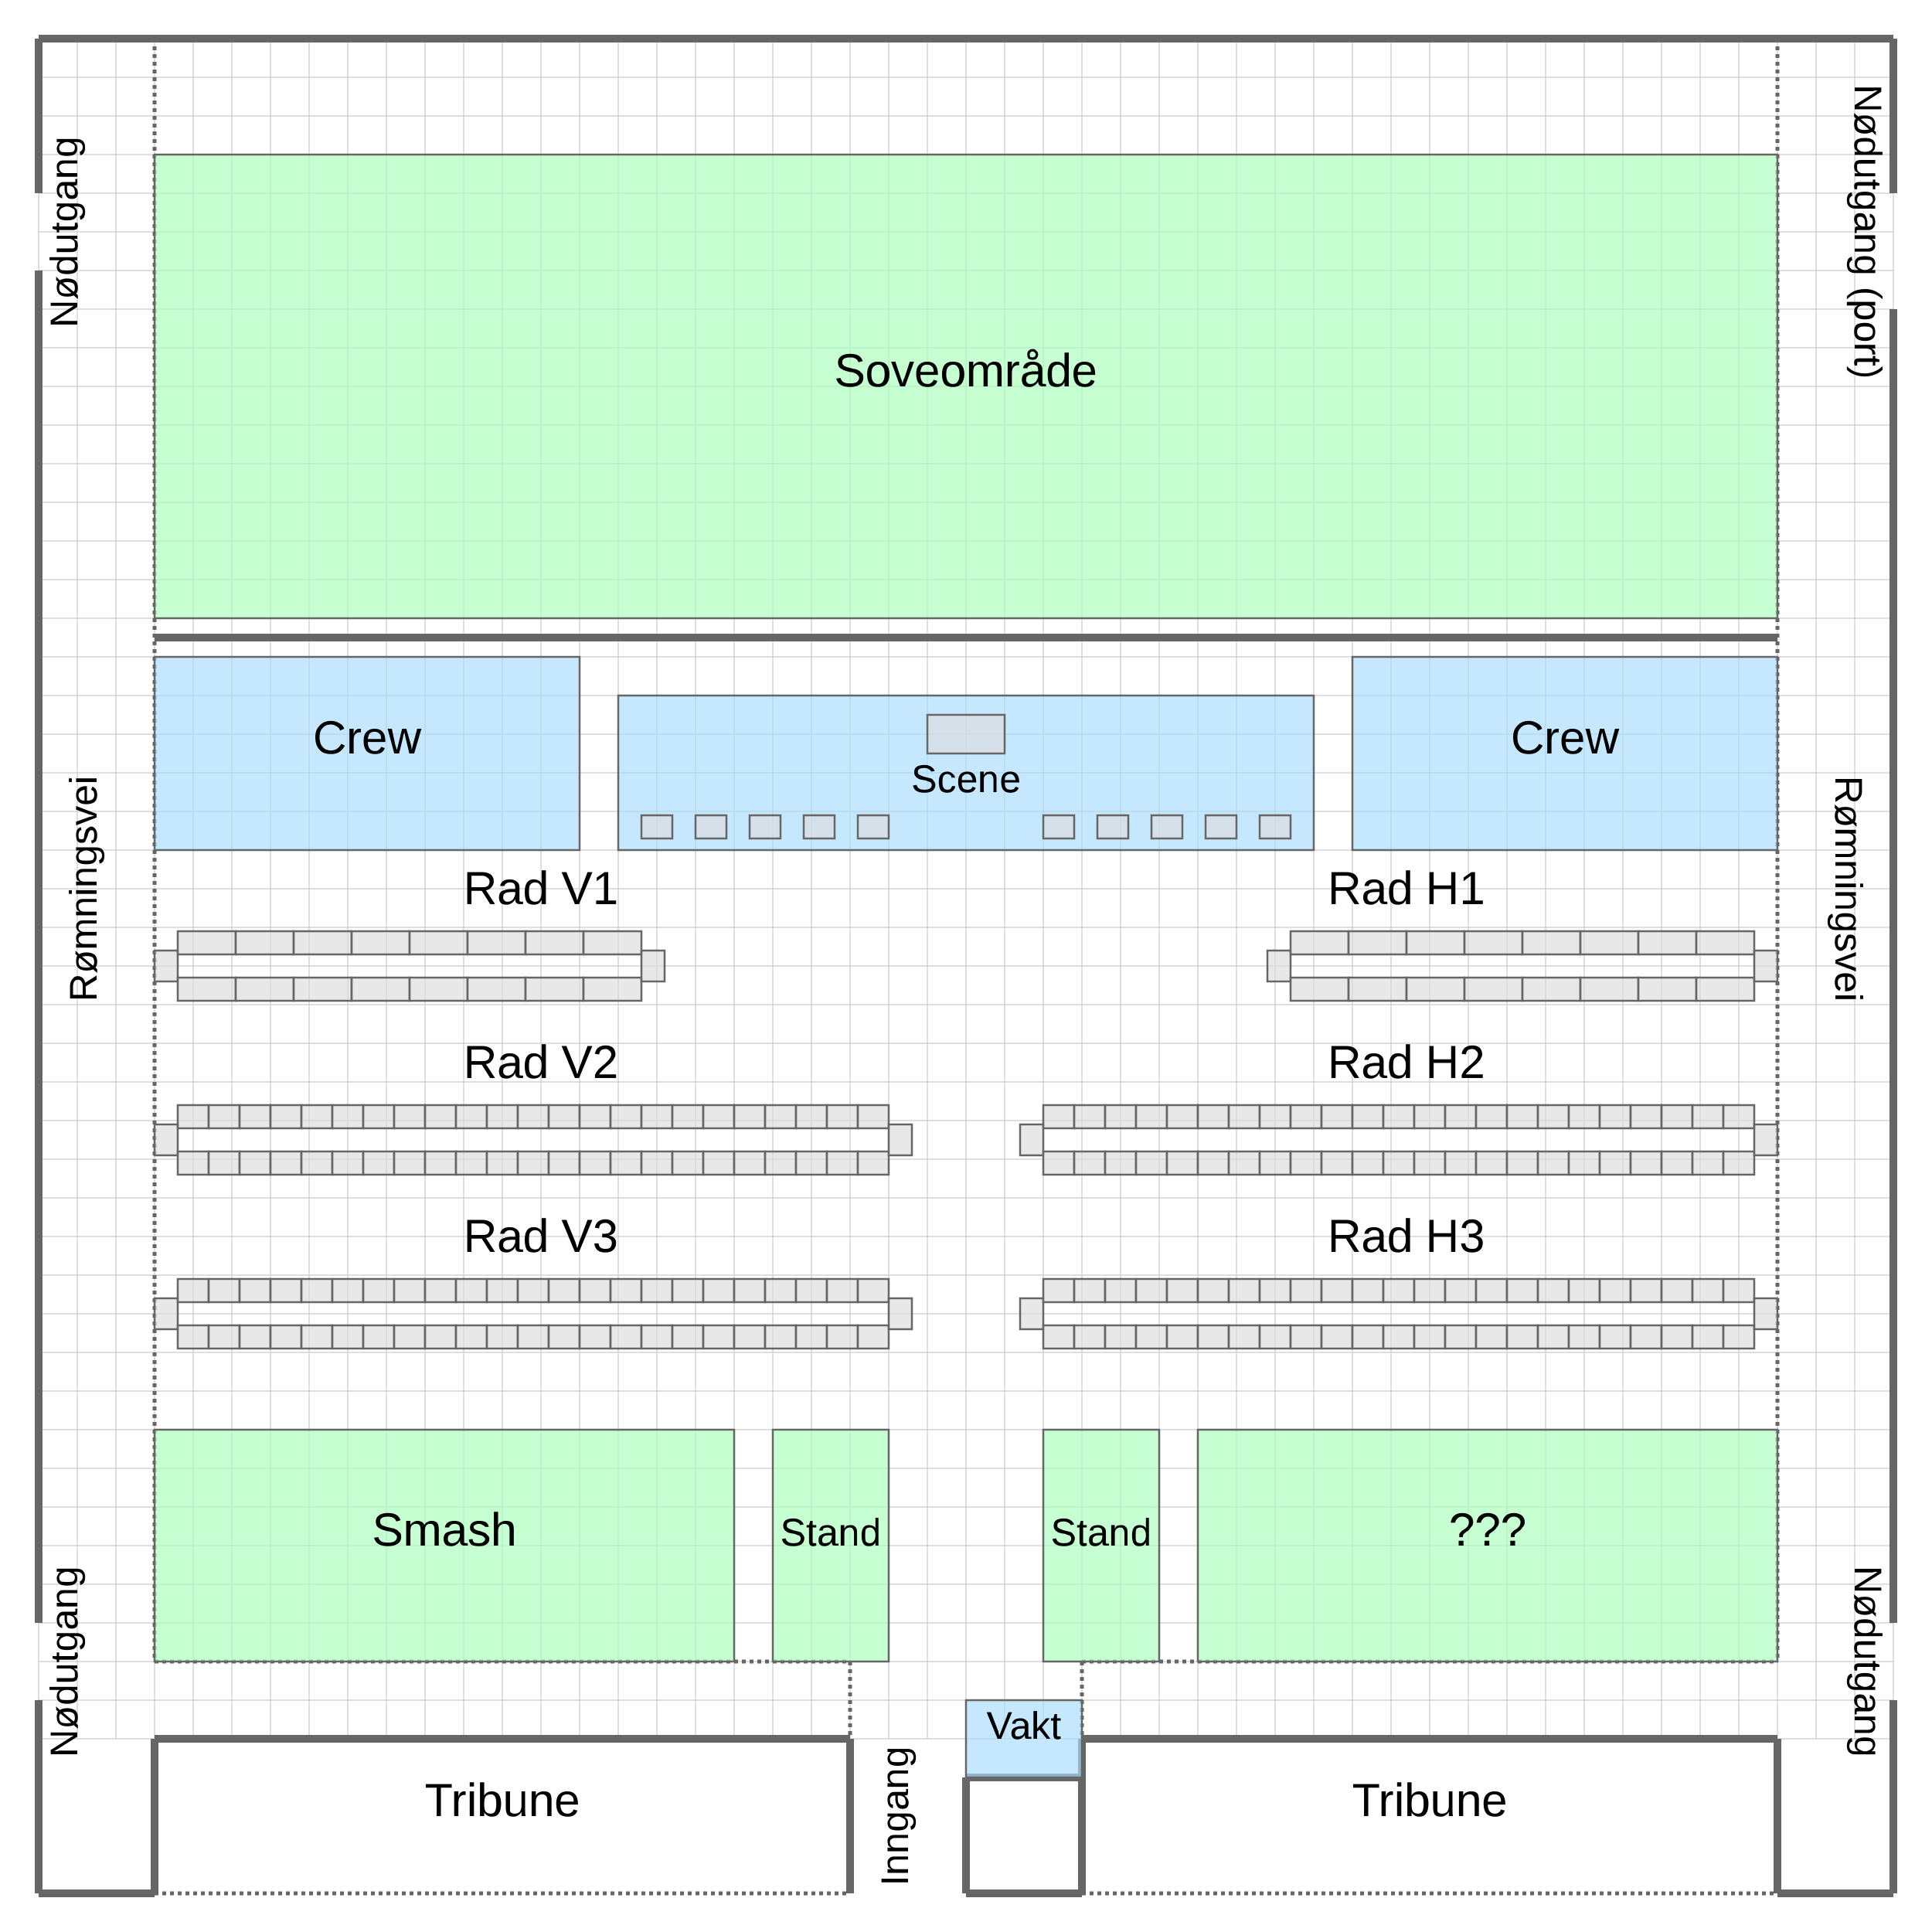
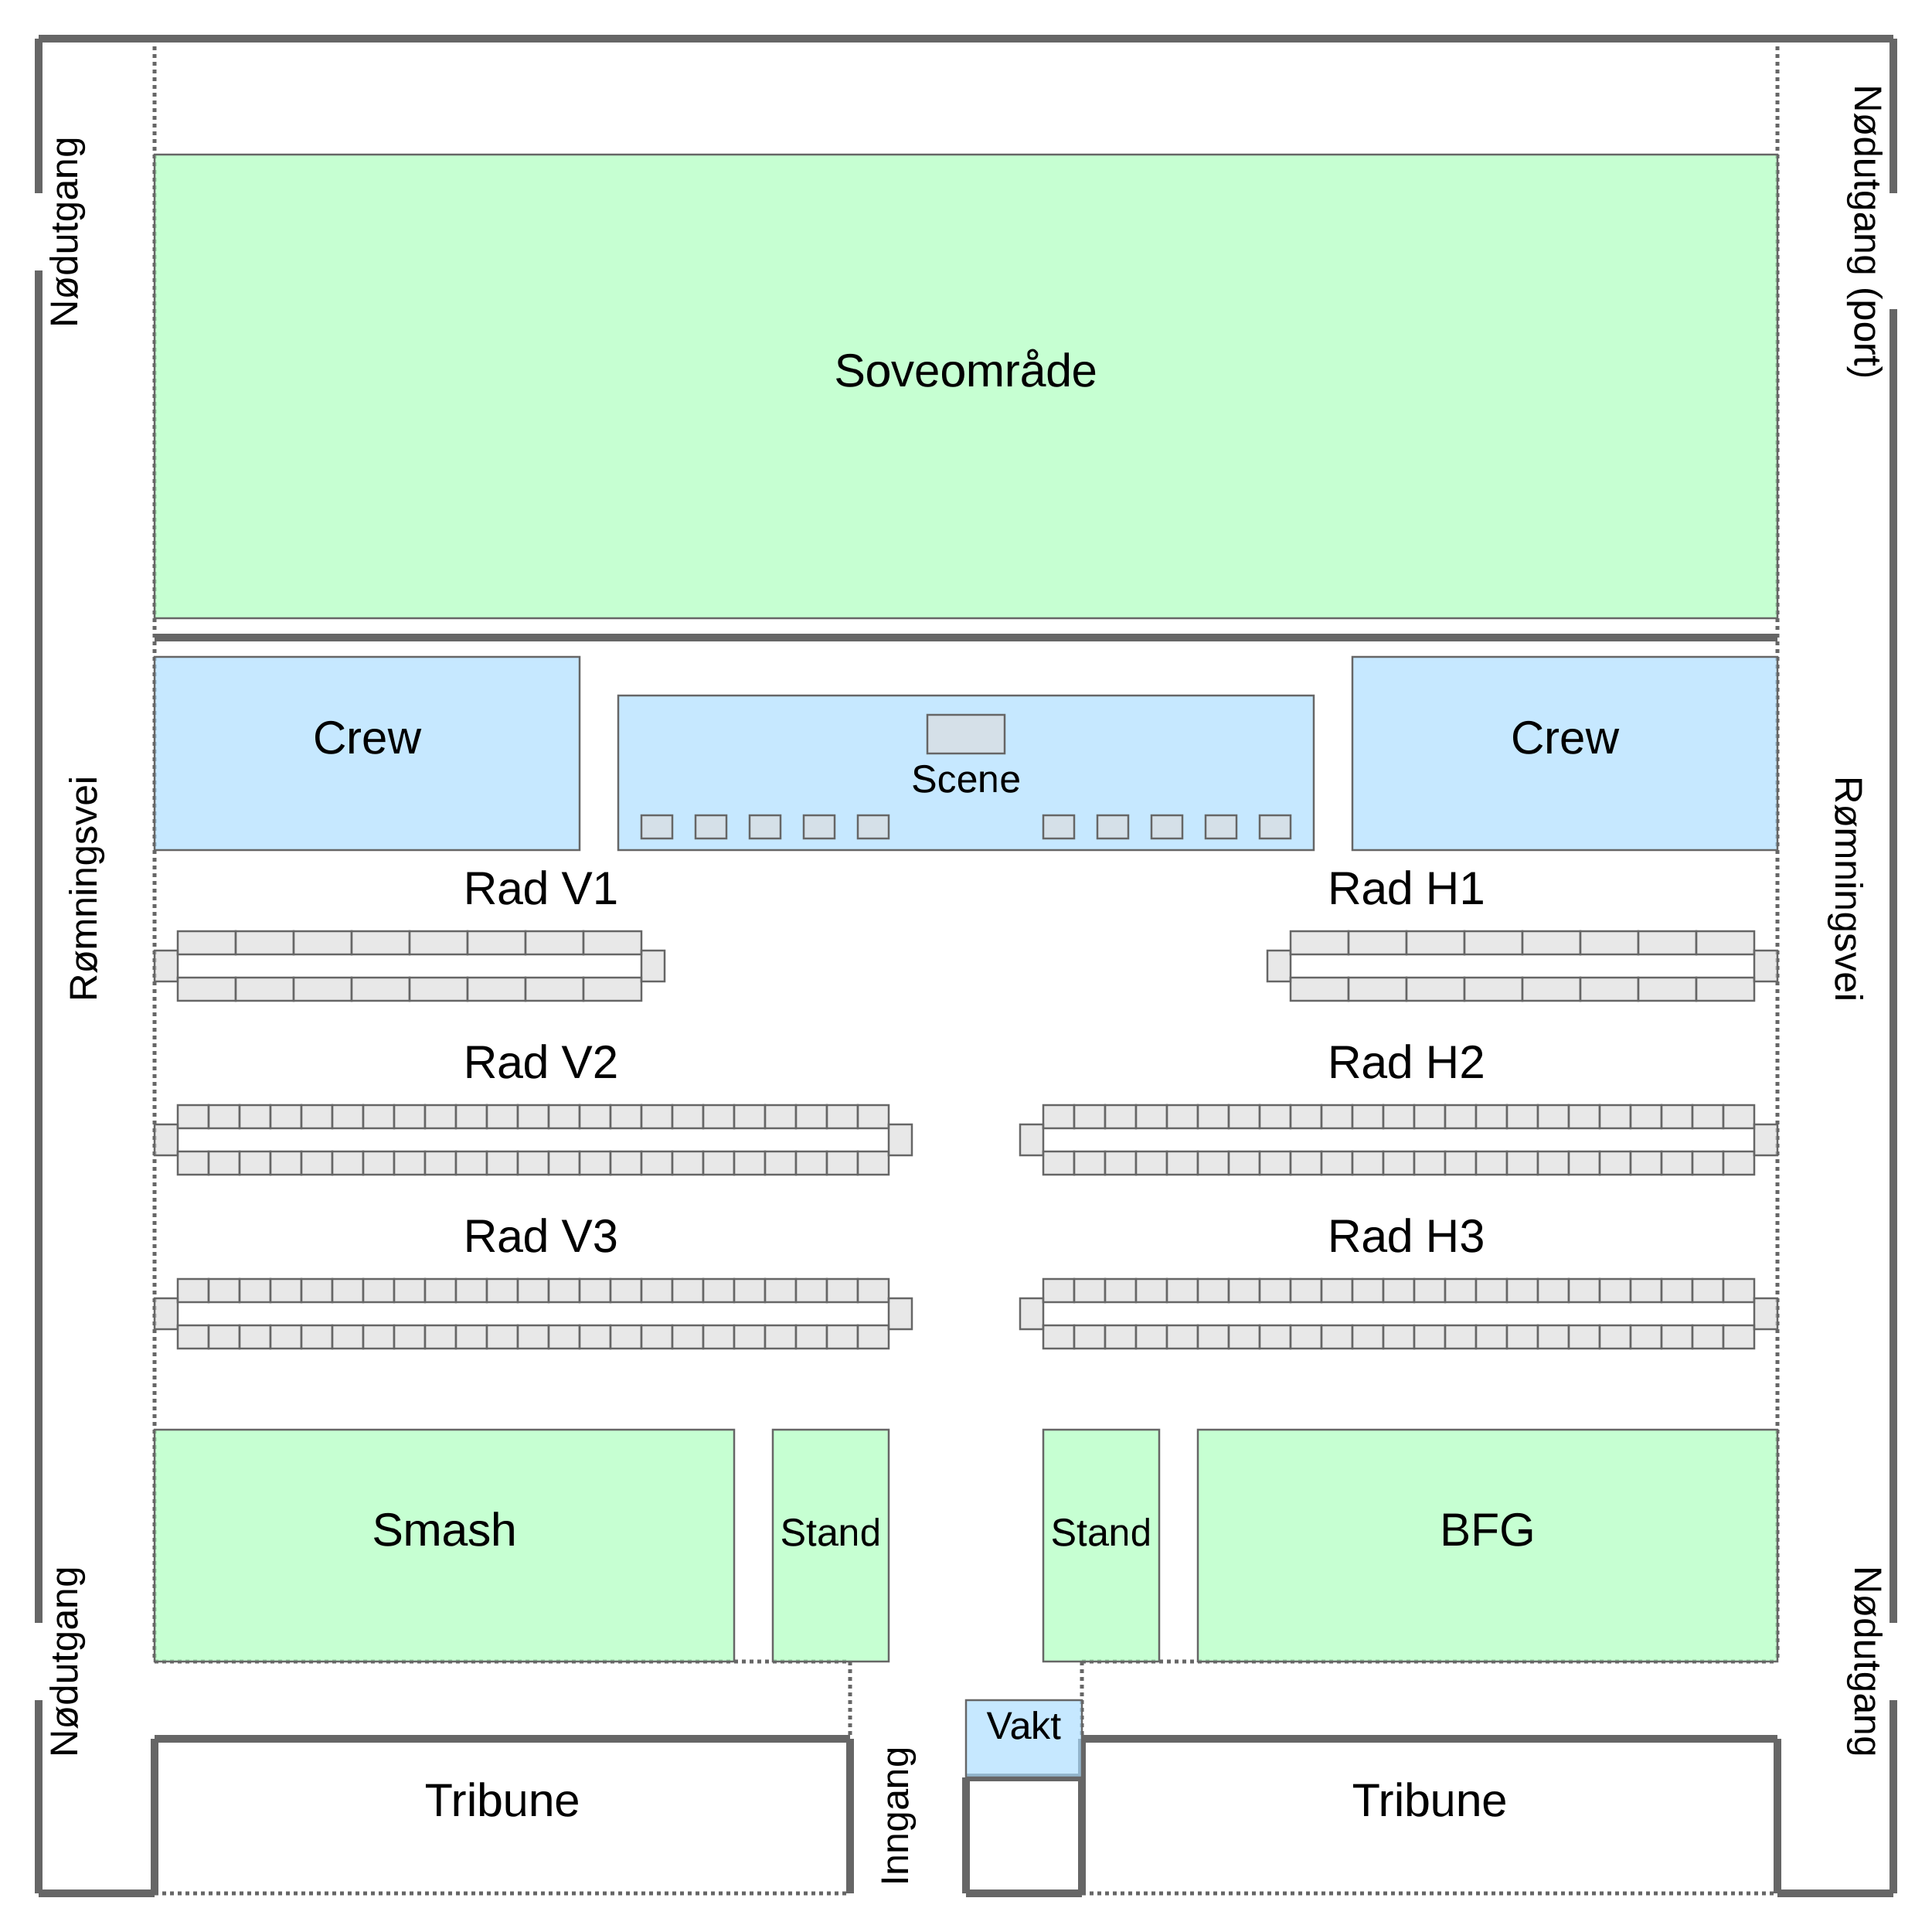
<svg xmlns="http://www.w3.org/2000/svg" viewBox="0 0 50 50">
  <style type="text/css">
        rect {
            /* Remove default fill */
            fill: none;
        }

        text {
            font-family: Arial;
            /* Change default alignment to center point */
            text-anchor: middle;
            alignment-baseline: middle;
        }

        text.align-left {
            text-anchor: start;
        }

        text.align-right {
            text-anchor: end;
        }

        .grid {
            /* DEBUG: Grid lines */
-             /*display: none;*/
+             display: none;
        }

        .grid line {
            stroke: #ccc;
            stroke-width: 0.025px;
        }

        .walls line {
            stroke: #666;
            stroke-width: 0.2px;
        }

        .walls line.zone-wall {
            stroke: #666;
            stroke-width: 0.1px;
            stroke-dasharray: 0.1;
        }

        .area-title {
            font-size: 1.2px;
        }

        .area-title-small {
            font-size: 1.0px;
        }

        .area-text {
            font-size: 1px;
        }

        .sleeping-row-area {
            stroke: #666;
            stroke-width: 0.05px;
            fill: #afba;
        }

        .stage-area {
            stroke: #666;
            stroke-width: 0.05px;
            fill: #adfa;
        }

        .crew-area {
            stroke: #666;
            stroke-width: 0.05px;
            fill: #adfa;
        }

        .participant-area {
            stroke: #666;
            stroke-width: 0.05px;
            fill: #ff8a;
        }

        .misc-area {
            stroke: #666;
            stroke-width: 0.05px;
            fill: #afba;
        }

        rect.seat,
        .seat rect {
            stroke: #666;
            stroke-width: 0.05px;
            fill: #ddda;
        }

        rect.seat.spacer-seat {
            /* DEBUG */
            /*display: none;*/
        }

        /* Dynamic studlan styling: Available seat */
        rect.seating-node-free {
            fill: #5cb85c;
        }

        /* Dynamic studlan styling: Occupied seat */
        rect.seating-node-occupied {
            fill: #d9534f;
        }

        /* Dynamic studlan styling: Own seat */
        rect.seating-node-self {
            fill: #f0ad4e;
        }

        /* Dynamic studlan styling: Clicked seat */
        rect.seating-node-info {
            stroke-width: 0.1px;
            fill: #0275d8;
        }

        /* Dynamic studlan styling: Hyperlinked seat */
        rect.seating-node-search {
            fill: #5bc0de;
            stroke-width: 0.1px;
        }
    </style>
  <rect width="100%" height="100%" style="fill: white;" />
  <g class="hall" transform="translate(1, 1)">
    <g class="grid">
      <line x1="0" x2="0" y1="0" y2="44" />
      <line x1="1" x2="1" y1="0" y2="44" />
      <line x1="2" x2="2" y1="0" y2="44" />
      <line x1="3" x2="3" y1="0" y2="44" />
      <line x1="4" x2="4" y1="0" y2="44" />
      <line x1="5" x2="5" y1="0" y2="44" />
      <line x1="6" x2="6" y1="0" y2="44" />
      <line x1="7" x2="7" y1="0" y2="44" />
      <line x1="8" x2="8" y1="0" y2="44" />
      <line x1="9" x2="9" y1="0" y2="44" />
      <line x1="10" x2="10" y1="0" y2="44" />
      <line x1="11" x2="11" y1="0" y2="44" />
      <line x1="12" x2="12" y1="0" y2="44" />
      <line x1="13" x2="13" y1="0" y2="44" />
      <line x1="14" x2="14" y1="0" y2="44" />
      <line x1="15" x2="15" y1="0" y2="44" />
      <line x1="16" x2="16" y1="0" y2="44" />
      <line x1="17" x2="17" y1="0" y2="44" />
      <line x1="18" x2="18" y1="0" y2="44" />
      <line x1="19" x2="19" y1="0" y2="44" />
      <line x1="20" x2="20" y1="0" y2="44" />
      <line x1="21" x2="21" y1="0" y2="44" />
      <line x1="22" x2="22" y1="0" y2="44" />
      <line x1="23" x2="23" y1="0" y2="44" />
      <line x1="24" x2="24" y1="0" y2="44" />
      <line x1="25" x2="25" y1="0" y2="44" />
      <line x1="26" x2="26" y1="0" y2="44" />
      <line x1="27" x2="27" y1="0" y2="44" />
      <line x1="28" x2="28" y1="0" y2="44" />
      <line x1="29" x2="29" y1="0" y2="44" />
      <line x1="30" x2="30" y1="0" y2="44" />
      <line x1="31" x2="31" y1="0" y2="44" />
      <line x1="32" x2="32" y1="0" y2="44" />
      <line x1="33" x2="33" y1="0" y2="44" />
      <line x1="34" x2="34" y1="0" y2="44" />
      <line x1="35" x2="35" y1="0" y2="44" />
      <line x1="36" x2="36" y1="0" y2="44" />
      <line x1="37" x2="37" y1="0" y2="44" />
      <line x1="38" x2="38" y1="0" y2="44" />
      <line x1="39" x2="39" y1="0" y2="44" />
      <line x1="40" x2="40" y1="0" y2="44" />
      <line x1="41" x2="41" y1="0" y2="44" />
      <line x1="42" x2="42" y1="0" y2="44" />
      <line x1="43" x2="43" y1="0" y2="44" />
      <line x1="44" x2="44" y1="0" y2="44" />
      <line x1="45" x2="45" y1="0" y2="44" />
      <line x1="46" x2="46" y1="0" y2="44" />
      <line x1="47" x2="47" y1="0" y2="44" />
      <line x1="48" x2="48" y1="0" y2="44" />
      <line x1="0" x2="48" y1="0" y2="0" />
      <line x1="0" x2="48" y1="1" y2="1" />
      <line x1="0" x2="48" y1="2" y2="2" />
      <line x1="0" x2="48" y1="3" y2="3" />
      <line x1="0" x2="48" y1="4" y2="4" />
      <line x1="0" x2="48" y1="5" y2="5" />
      <line x1="0" x2="48" y1="6" y2="6" />
      <line x1="0" x2="48" y1="7" y2="7" />
      <line x1="0" x2="48" y1="8" y2="8" />
      <line x1="0" x2="48" y1="9" y2="9" />
      <line x1="0" x2="48" y1="10" y2="10" />
      <line x1="0" x2="48" y1="11" y2="11" />
      <line x1="0" x2="48" y1="12" y2="12" />
      <line x1="0" x2="48" y1="13" y2="13" />
      <line x1="0" x2="48" y1="14" y2="14" />
      <line x1="0" x2="48" y1="15" y2="15" />
      <line x1="0" x2="48" y1="16" y2="16" />
      <line x1="0" x2="48" y1="17" y2="17" />
      <line x1="0" x2="48" y1="18" y2="18" />
      <line x1="0" x2="48" y1="19" y2="19" />
      <line x1="0" x2="48" y1="20" y2="20" />
      <line x1="0" x2="48" y1="21" y2="21" />
      <line x1="0" x2="48" y1="22" y2="22" />
      <line x1="0" x2="48" y1="23" y2="23" />
      <line x1="0" x2="48" y1="24" y2="24" />
      <line x1="0" x2="48" y1="25" y2="25" />
      <line x1="0" x2="48" y1="26" y2="26" />
      <line x1="0" x2="48" y1="27" y2="27" />
      <line x1="0" x2="48" y1="28" y2="28" />
      <line x1="0" x2="48" y1="29" y2="29" />
      <line x1="0" x2="48" y1="30" y2="30" />
      <line x1="0" x2="48" y1="31" y2="31" />
      <line x1="0" x2="48" y1="32" y2="32" />
      <line x1="0" x2="48" y1="33" y2="33" />
      <line x1="0" x2="48" y1="34" y2="34" />
      <line x1="0" x2="48" y1="35" y2="35" />
      <line x1="0" x2="48" y1="36" y2="36" />
      <line x1="0" x2="48" y1="37" y2="37" />
      <line x1="0" x2="48" y1="38" y2="38" />
      <line x1="0" x2="48" y1="39" y2="39" />
      <line x1="0" x2="48" y1="40" y2="40" />
      <line x1="0" x2="48" y1="41" y2="41" />
      <line x1="0" x2="48" y1="42" y2="42" />
      <line x1="0" x2="48" y1="43" y2="43" />
      <line x1="0" x2="48" y1="44" y2="44" />
    </g>
    <g class="walls">
      <line x1="0" x2="48" y1="0" y2="0" />
      <line x1="3" x2="45" y1="15.5" y2="15.5" class="partition-wall" />
      <line x1="0" x2="0" y1="0" y2="4" />
      <g transform="translate(1, 5) rotate(270)">
        <text class="area-text">Nødutgang</text>
      </g>
      <line x1="0" x2="0" y1="6" y2="41" />
      <g transform="translate(1, 42) rotate(270)">
        <text class="area-text">Nødutgang</text>
      </g>
      <line x1="0" x2="0" y1="43" y2="48" />
      <line x1="3" x2="3" y1="0" y2="42" class="zone-wall" />
      <g transform="translate(1.5, 22) rotate(270)">
        <text class="area-text">Rømningsvei</text>
      </g>
      <line x1="48" x2="48" y1="0" y2="4" />
      <g transform="translate(47, 5) rotate(90)">
        <text class="area-text">Nødutgang (port)</text>
      </g>
      <line x1="48" x2="48" y1="7" y2="41" />
      <g transform="translate(47, 42) rotate(90)">
        <text class="area-text">Nødutgang</text>
      </g>
      <line x1="48" x2="48" y1="43" y2="48" />
      <line x1="45" x2="45" y1="0" y2="42" class="zone-wall" />
      <g transform="translate(46.5, 22) rotate(90)">
        <text class="area-text">Rømningsvei</text>
      </g>
      <line x1="0" x2="3" y1="48" y2="48" />
      <line x1="3" x2="3" y1="44" y2="48" />
      <line x1="3" x2="21" y1="44" y2="44" />
      <line x1="21" x2="21" y1="44" y2="48" />
      <g transform="translate(22.5, 46) rotate(270)">
        <text class="area-text">Inngang</text>
      </g>
      <line x1="24" x2="24" y1="45" y2="48" />
      <line x1="24" x2="27" y1="45" y2="45" />
      <line x1="24" x2="27" y1="48" y2="48" />
      <line x1="27" x2="27" y1="48" y2="44" />
      <line x1="27" x2="45" y1="44" y2="44" />
      <line x1="45" x2="45" y1="44" y2="48" />
      <line x1="45" x2="48" y1="48" y2="48" />
      <line x1="3" x2="21" y1="42" y2="42" class="zone-wall" />
      <line x1="21" x2="21" y1="42" y2="44" class="zone-wall" />
      <line x1="27" x2="45" y1="42" y2="42" class="zone-wall" />
      <line x1="27" x2="27" y1="42" y2="44" class="zone-wall" />
      <text x="12" y="46" class="area-title">Tribune</text>
      <line x1="3" x2="21" y1="48" y2="48" class="zone-wall" />
      <text x="36" y="46" class="area-title">Tribune</text>
      <line x1="27" x2="45" y1="48" y2="48" class="zone-wall" />
    </g>
    <g class="sleeping-area">
      <rect x="3" y="3" width="42" height="12" class="sleeping-row-area" />
      <text x="24" y="9" class="area-title">Soveområde</text>
    </g>
    <g class="stage" transform="translate(15, 17)">
      <rect width="18" height="4" class="stage-area" />
      <text x="9" y="2.5" class="area-title-small">Scene</text>
      <g class="seating-row" transform="translate(0.6, 4)">
        <rect x="0.0" y="-0.9" width="0.8" height="0.6" class="seat spacer-seat" />
        <rect x="1.4" y="-0.9" width="0.8" height="0.6" class="seat spacer-seat" />
        <rect x="2.8" y="-0.9" width="0.8" height="0.6" class="seat spacer-seat" />
        <rect x="4.2" y="-0.9" width="0.8" height="0.6" class="seat spacer-seat" />
        <rect x="5.6" y="-0.9" width="0.8" height="0.6" class="seat spacer-seat" />
      </g>
      <g class="seating-row" transform="translate(11, 4)">
        <rect x="0.0" y="-0.9" width="0.8" height="0.6" class="seat spacer-seat" />
        <rect x="1.4" y="-0.9" width="0.8" height="0.6" class="seat spacer-seat" />
        <rect x="2.8" y="-0.9" width="0.8" height="0.6" class="seat spacer-seat" />
        <rect x="4.2" y="-0.9" width="0.8" height="0.6" class="seat spacer-seat" />
        <rect x="5.6" y="-0.9" width="0.8" height="0.6" class="seat spacer-seat" />
      </g>
      <g class="seating-row" transform="translate(9, 0.5)">
        <rect x="-1" y="0" width="2" height="1" class="seat spacer-seat" />
      </g>
    </g>
    <g transform="translate(3, 16)">
      <rect x="0" y="0" width="11" height="5" class="crew-area" />
      <text x="5.5" y="2.5" class="area-title">Crew</text>
    </g>
    <g transform="translate(34, 16)">
      <rect x="0" y="0" width="11" height="5" class="crew-area" />
      <text x="5.5" y="2.5" class="area-title">Crew</text>
    </g>
    <g transform="translate(3, 36)">
      <rect x="0" y="0" width="15" height="6" class="misc-area" />
      <text x="7.5" y="3" class="area-title">Smash</text>
    </g>
    <g transform="translate(30, 36)">
      <rect x="0" y="0" width="15" height="6" class="misc-area" />
-       <text x="7.5" y="3" class="area-title">???</text>
+       <text x="7.5" y="3" class="area-title">BFG</text>
    </g>
    <g transform="translate(19, 36)">
      <rect x="0" y="0" width="3" height="6" class="misc-area" />
      <text x="1.5" y="3" class="area-title-small">Stand</text>
    </g>
    <g transform="translate(26, 36)">
      <rect x="0" y="0" width="3" height="6" class="misc-area" />
      <text x="1.5" y="3" class="area-title-small">Stand</text>
    </g>
    <g transform="translate(24, 43)">
      <rect x="0" y="0" width="3" height="2" class="crew-area" />
      <text x="1.5" y="1" class="area-title-small">Vakt</text>
    </g>
    <g transform="translate(3, 24)">
      <g class="seating-row" transform="translate(0.6, 0)">
        <text x="9.4" y="-1.6" class="area-title">Rad V1</text>
        <rect x="-0.6" y="-0.4" width="0.6" height="0.8" class="seat spacer-seat" />
        <rect x="0.0" y="-0.9" width="1.5" height="0.6" class="seat" />
        <rect x="0.0" y="0.3" width="1.5" height="0.6" class="seat" />
        <rect x="1.5" y="-0.9" width="1.5" height="0.6" class="seat" />
        <rect x="1.5" y="0.3" width="1.5" height="0.6" class="seat" />
        <rect x="3.0" y="-0.9" width="1.5" height="0.6" class="seat" />
        <rect x="3.0" y="0.3" width="1.5" height="0.6" class="seat" />
        <rect x="4.5" y="-0.9" width="1.5" height="0.6" class="seat" />
        <rect x="4.5" y="0.3" width="1.5" height="0.6" class="seat" />
        <rect x="6.0" y="-0.9" width="1.5" height="0.6" class="seat" />
        <rect x="6.0" y="0.3" width="1.5" height="0.6" class="seat" />
        <rect x="7.5" y="-0.9" width="1.5" height="0.6" class="seat" />
        <rect x="7.5" y="0.3" width="1.5" height="0.6" class="seat" />
        <rect x="9.0" y="-0.9" width="1.5" height="0.6" class="seat" />
        <rect x="9.0" y="0.3" width="1.5" height="0.6" class="seat" />
        <rect x="10.5" y="-0.9" width="1.5" height="0.6" class="seat" />
        <rect x="10.5" y="0.3" width="1.5" height="0.6" class="seat" />
        <rect x="12.0" y="-0.4" width="0.6" height="0.8" class="seat spacer-seat" />
      </g>
    </g>
    <g class="participant-seats" transform="translate(26.6, 24)">
      <g class="seating-row" transform="translate(5.8, 0)">
        <text x="3" y="-1.6" class="area-title">Rad H1</text>
        <rect x="-0.6" y="-0.4" width="0.6" height="0.8" class="seat spacer-seat" />
        <rect x="0.0" y="-0.9" width="1.5" height="0.6" class="seat" />
        <rect x="0.0" y="0.3" width="1.5" height="0.6" class="seat" />
        <rect x="1.5" y="-0.9" width="1.5" height="0.6" class="seat" />
        <rect x="1.5" y="0.3" width="1.5" height="0.6" class="seat" />
        <rect x="3.0" y="-0.9" width="1.5" height="0.6" class="seat" />
        <rect x="3.0" y="0.3" width="1.5" height="0.6" class="seat" />
        <rect x="4.5" y="-0.9" width="1.5" height="0.6" class="seat" />
        <rect x="4.5" y="0.3" width="1.5" height="0.6" class="seat" />
        <rect x="6.0" y="-0.9" width="1.5" height="0.6" class="seat" />
        <rect x="6.0" y="0.3" width="1.5" height="0.6" class="seat" />
        <rect x="7.5" y="-0.9" width="1.5" height="0.6" class="seat" />
        <rect x="7.5" y="0.3" width="1.5" height="0.6" class="seat" />
        <rect x="9.0" y="-0.9" width="1.5" height="0.6" class="seat" />
        <rect x="9.0" y="0.3" width="1.5" height="0.6" class="seat" />
        <rect x="10.5" y="-0.9" width="1.5" height="0.6" class="seat" />
        <rect x="10.5" y="0.3" width="1.5" height="0.6" class="seat" />
        <rect x="12.0" y="-0.4" width="0.6" height="0.8" class="seat spacer-seat" />
      </g>
    </g>
    <g transform="translate(3, 24)">
      <g class="seating-row" transform="translate(0.6, 4.5)">
        <text x="9.4" y="-1.6" class="area-title">Rad V2</text>
        <rect x="-0.6" y="-0.4" width="0.6" height="0.8" class="seat spacer-seat" />
        <a class="seat" href="#">
          <rect x="0.0" y="-0.9" width="0.8" height="0.6" class="seat" />
        </a>
        <a class="seat" href="#">
          <rect x="0.0" y="0.3" width="0.8" height="0.6" class="seat" />
        </a>
        <a class="seat" href="#">
          <rect x="0.8" y="-0.9" width="0.8" height="0.6" class="seat" />
        </a>
        <a class="seat" href="#">
          <rect x="0.8" y="0.3" width="0.8" height="0.6" class="seat" />
        </a>
        <a class="seat" href="#">
          <rect x="1.6" y="-0.9" width="0.8" height="0.6" class="seat" />
        </a>
        <a class="seat" href="#">
          <rect x="1.6" y="0.3" width="0.8" height="0.6" class="seat" />
        </a>
        <a class="seat" href="#">
          <rect x="2.4" y="-0.9" width="0.8" height="0.6" class="seat" />
        </a>
        <a class="seat" href="#">
          <rect x="2.4" y="0.3" width="0.8" height="0.6" class="seat" />
        </a>
        <a class="seat" href="#">
          <rect x="3.2" y="-0.9" width="0.8" height="0.6" class="seat" />
        </a>
        <a class="seat" href="#">
          <rect x="3.2" y="0.3" width="0.8" height="0.6" class="seat" />
        </a>
        <a class="seat" href="#">
          <rect x="4.0" y="-0.9" width="0.8" height="0.6" class="seat" />
        </a>
        <a class="seat" href="#">
          <rect x="4.0" y="0.3" width="0.8" height="0.6" class="seat" />
        </a>
        <a class="seat" href="#">
          <rect x="4.8" y="-0.9" width="0.8" height="0.6" class="seat" />
        </a>
        <a class="seat" href="#">
          <rect x="4.8" y="0.3" width="0.8" height="0.6" class="seat" />
        </a>
        <a class="seat" href="#">
          <rect x="5.6" y="-0.9" width="0.8" height="0.6" class="seat" />
        </a>
        <a class="seat" href="#">
          <rect x="5.6" y="0.3" width="0.8" height="0.6" class="seat" />
        </a>
        <a class="seat" href="#">
          <rect x="6.4" y="-0.9" width="0.8" height="0.6" class="seat" />
        </a>
        <a class="seat" href="#">
          <rect x="6.4" y="0.3" width="0.8" height="0.6" class="seat" />
        </a>
        <a class="seat" href="#">
          <rect x="7.2" y="-0.9" width="0.8" height="0.6" class="seat" />
        </a>
        <a class="seat" href="#">
          <rect x="7.2" y="0.3" width="0.8" height="0.6" class="seat" />
        </a>
        <a class="seat" href="#">
          <rect x="8.0" y="-0.9" width="0.8" height="0.6" class="seat" />
        </a>
        <a class="seat" href="#">
          <rect x="8.0" y="0.3" width="0.8" height="0.6" class="seat" />
        </a>
        <a class="seat" href="#">
          <rect x="8.8" y="-0.9" width="0.8" height="0.6" class="seat" />
        </a>
        <a class="seat" href="#">
          <rect x="8.8" y="0.3" width="0.8" height="0.6" class="seat" />
        </a>
        <a class="seat" href="#">
          <rect x="9.6" y="-0.9" width="0.8" height="0.6" class="seat" />
        </a>
        <a class="seat" href="#">
          <rect x="9.6" y="0.3" width="0.8" height="0.6" class="seat" />
        </a>
        <a class="seat" href="#">
          <rect x="10.4" y="-0.9" width="0.8" height="0.6" class="seat" />
        </a>
        <a class="seat" href="#">
          <rect x="10.4" y="0.3" width="0.8" height="0.6" class="seat" />
        </a>
        <a class="seat" href="#">
          <rect x="11.2" y="-0.9" width="0.8" height="0.6" class="seat" />
        </a>
        <a class="seat" href="#">
          <rect x="11.2" y="0.3" width="0.8" height="0.6" class="seat" />
        </a>
        <a class="seat" href="#">
          <rect x="12.0" y="-0.9" width="0.8" height="0.6" class="seat" />
        </a>
        <a class="seat" href="#">
          <rect x="12.0" y="0.3" width="0.8" height="0.6" class="seat" />
        </a>
        <a class="seat" href="#">
          <rect x="12.8" y="-0.9" width="0.8" height="0.6" class="seat" />
        </a>
        <a class="seat" href="#">
          <rect x="12.8" y="0.3" width="0.8" height="0.6" class="seat" />
        </a>
        <a class="seat" href="#">
          <rect x="13.6" y="-0.9" width="0.8" height="0.6" class="seat" />
        </a>
        <a class="seat" href="#">
          <rect x="13.6" y="0.3" width="0.8" height="0.6" class="seat" />
        </a>
        <a class="seat" href="#">
          <rect x="14.4" y="-0.9" width="0.8" height="0.6" class="seat" />
        </a>
        <a class="seat" href="#">
          <rect x="14.4" y="0.3" width="0.8" height="0.6" class="seat" />
        </a>
        <a class="seat" href="#">
          <rect x="15.2" y="-0.9" width="0.8" height="0.6" class="seat" />
        </a>
        <a class="seat" href="#">
          <rect x="15.2" y="0.3" width="0.8" height="0.6" class="seat" />
        </a>
        <a class="seat" href="#">
          <rect x="16.0" y="-0.9" width="0.8" height="0.6" class="seat" />
        </a>
        <a class="seat" href="#">
          <rect x="16.0" y="0.3" width="0.8" height="0.6" class="seat" />
        </a>
        <a class="seat" href="#">
          <rect x="16.8" y="-0.9" width="0.8" height="0.6" class="seat" />
        </a>
        <a class="seat" href="#">
          <rect x="16.8" y="0.3" width="0.8" height="0.6" class="seat" />
        </a>
        <a class="seat" href="#">
          <rect x="17.6" y="-0.9" width="0.8" height="0.6" class="seat" />
        </a>
        <a class="seat" href="#">
          <rect x="17.6" y="0.3" width="0.8" height="0.6" class="seat" />
        </a>
        <rect x="18.4" y="-0.4" width="0.6" height="0.8" class="seat spacer-seat" />
      </g>
    </g>
    <g class="participant-seats" transform="translate(26.6, 24)">
      <g class="seating-row" transform="translate(-0.6, 4.5)">
        <text x="9.4" y="-1.6" class="area-title">Rad H2</text>
        <rect x="-0.6" y="-0.4" width="0.6" height="0.8" class="seat spacer-seat" />
        <a class="seat" href="#">
          <rect x="0.0" y="-0.9" width="0.8" height="0.6" class="seat" />
        </a>
        <a class="seat" href="#">
          <rect x="0.0" y="0.3" width="0.8" height="0.6" class="seat" />
        </a>
        <a class="seat" href="#">
          <rect x="0.8" y="-0.9" width="0.8" height="0.6" class="seat" />
        </a>
        <a class="seat" href="#">
          <rect x="0.8" y="0.3" width="0.8" height="0.6" class="seat" />
        </a>
        <a class="seat" href="#">
          <rect x="1.6" y="-0.9" width="0.8" height="0.6" class="seat" />
        </a>
        <a class="seat" href="#">
          <rect x="1.6" y="0.3" width="0.8" height="0.6" class="seat" />
        </a>
        <a class="seat" href="#">
          <rect x="2.4" y="-0.9" width="0.8" height="0.6" class="seat" />
        </a>
        <a class="seat" href="#">
          <rect x="2.4" y="0.3" width="0.8" height="0.6" class="seat" />
        </a>
        <a class="seat" href="#">
          <rect x="3.2" y="-0.9" width="0.8" height="0.6" class="seat" />
        </a>
        <a class="seat" href="#">
          <rect x="3.2" y="0.3" width="0.8" height="0.6" class="seat" />
        </a>
        <a class="seat" href="#">
          <rect x="4.0" y="-0.9" width="0.8" height="0.6" class="seat" />
        </a>
        <a class="seat" href="#">
          <rect x="4.0" y="0.3" width="0.8" height="0.6" class="seat" />
        </a>
        <a class="seat" href="#">
          <rect x="4.8" y="-0.9" width="0.8" height="0.6" class="seat" />
        </a>
        <a class="seat" href="#">
          <rect x="4.8" y="0.3" width="0.8" height="0.6" class="seat" />
        </a>
        <a class="seat" href="#">
          <rect x="5.6" y="-0.9" width="0.8" height="0.6" class="seat" />
        </a>
        <a class="seat" href="#">
          <rect x="5.6" y="0.3" width="0.8" height="0.6" class="seat" />
        </a>
        <a class="seat" href="#">
          <rect x="6.4" y="-0.9" width="0.8" height="0.6" class="seat" />
        </a>
        <a class="seat" href="#">
          <rect x="6.4" y="0.3" width="0.8" height="0.6" class="seat" />
        </a>
        <a class="seat" href="#">
          <rect x="7.2" y="-0.9" width="0.8" height="0.6" class="seat" />
        </a>
        <a class="seat" href="#">
          <rect x="7.2" y="0.3" width="0.8" height="0.6" class="seat" />
        </a>
        <a class="seat" href="#">
          <rect x="8.0" y="-0.9" width="0.8" height="0.6" class="seat" />
        </a>
        <a class="seat" href="#">
          <rect x="8.0" y="0.3" width="0.8" height="0.6" class="seat" />
        </a>
        <a class="seat" href="#">
          <rect x="8.8" y="-0.9" width="0.8" height="0.6" class="seat" />
        </a>
        <a class="seat" href="#">
          <rect x="8.8" y="0.3" width="0.8" height="0.6" class="seat" />
        </a>
        <a class="seat" href="#">
          <rect x="9.6" y="-0.9" width="0.8" height="0.6" class="seat" />
        </a>
        <a class="seat" href="#">
          <rect x="9.6" y="0.3" width="0.8" height="0.6" class="seat" />
        </a>
        <a class="seat" href="#">
          <rect x="10.4" y="-0.9" width="0.8" height="0.6" class="seat" />
        </a>
        <a class="seat" href="#">
          <rect x="10.4" y="0.3" width="0.8" height="0.6" class="seat" />
        </a>
        <a class="seat" href="#">
          <rect x="11.2" y="-0.9" width="0.8" height="0.6" class="seat" />
        </a>
        <a class="seat" href="#">
          <rect x="11.2" y="0.3" width="0.8" height="0.6" class="seat" />
        </a>
        <a class="seat" href="#">
          <rect x="12.0" y="-0.9" width="0.8" height="0.6" class="seat" />
        </a>
        <a class="seat" href="#">
          <rect x="12.0" y="0.3" width="0.8" height="0.6" class="seat" />
        </a>
        <a class="seat" href="#">
          <rect x="12.8" y="-0.9" width="0.8" height="0.6" class="seat" />
        </a>
        <a class="seat" href="#">
          <rect x="12.8" y="0.3" width="0.8" height="0.6" class="seat" />
        </a>
        <a class="seat" href="#">
          <rect x="13.6" y="-0.9" width="0.8" height="0.6" class="seat" />
        </a>
        <a class="seat" href="#">
          <rect x="13.6" y="0.3" width="0.8" height="0.6" class="seat" />
        </a>
        <a class="seat" href="#">
          <rect x="14.4" y="-0.9" width="0.8" height="0.6" class="seat" />
        </a>
        <a class="seat" href="#">
          <rect x="14.4" y="0.3" width="0.8" height="0.6" class="seat" />
        </a>
        <a class="seat" href="#">
          <rect x="15.2" y="-0.9" width="0.8" height="0.6" class="seat" />
        </a>
        <a class="seat" href="#">
          <rect x="15.2" y="0.3" width="0.8" height="0.6" class="seat" />
        </a>
        <a class="seat" href="#">
          <rect x="16.0" y="-0.9" width="0.8" height="0.6" class="seat" />
        </a>
        <a class="seat" href="#">
          <rect x="16.0" y="0.3" width="0.8" height="0.6" class="seat" />
        </a>
        <a class="seat" href="#">
          <rect x="16.8" y="-0.9" width="0.8" height="0.6" class="seat" />
        </a>
        <a class="seat" href="#">
          <rect x="16.8" y="0.3" width="0.8" height="0.6" class="seat" />
        </a>
        <a class="seat" href="#">
          <rect x="17.6" y="-0.9" width="0.8" height="0.6" class="seat" />
        </a>
        <a class="seat" href="#">
          <rect x="17.6" y="0.3" width="0.8" height="0.6" class="seat" />
        </a>
        <rect x="18.4" y="-0.4" width="0.6" height="0.8" class="seat spacer-seat" />
      </g>
    </g>
    <g transform="translate(3, 24)">
      <g class="seating-row" transform="translate(0.6, 9)">
        <text x="9.4" y="-1.6" class="area-title">Rad V3</text>
        <rect x="-0.6" y="-0.4" width="0.6" height="0.8" class="seat spacer-seat" />
        <a class="seat" href="#">
          <rect x="0.0" y="-0.9" width="0.8" height="0.6" class="seat" />
        </a>
        <a class="seat" href="#">
          <rect x="0.0" y="0.3" width="0.8" height="0.6" class="seat" />
        </a>
        <a class="seat" href="#">
          <rect x="0.8" y="-0.9" width="0.8" height="0.6" class="seat" />
        </a>
        <a class="seat" href="#">
          <rect x="0.8" y="0.3" width="0.8" height="0.6" class="seat" />
        </a>
        <a class="seat" href="#">
          <rect x="1.6" y="-0.9" width="0.8" height="0.6" class="seat" />
        </a>
        <a class="seat" href="#">
          <rect x="1.6" y="0.3" width="0.8" height="0.6" class="seat" />
        </a>
        <a class="seat" href="#">
          <rect x="2.4" y="-0.9" width="0.8" height="0.6" class="seat" />
        </a>
        <a class="seat" href="#">
          <rect x="2.4" y="0.3" width="0.8" height="0.6" class="seat" />
        </a>
        <a class="seat" href="#">
          <rect x="3.2" y="-0.9" width="0.8" height="0.6" class="seat" />
        </a>
        <a class="seat" href="#">
          <rect x="3.2" y="0.3" width="0.8" height="0.6" class="seat" />
        </a>
        <a class="seat" href="#">
          <rect x="4.0" y="-0.9" width="0.8" height="0.6" class="seat" />
        </a>
        <a class="seat" href="#">
          <rect x="4.0" y="0.3" width="0.8" height="0.6" class="seat" />
        </a>
        <a class="seat" href="#">
          <rect x="4.8" y="-0.9" width="0.8" height="0.6" class="seat" />
        </a>
        <a class="seat" href="#">
          <rect x="4.8" y="0.3" width="0.8" height="0.6" class="seat" />
        </a>
        <a class="seat" href="#">
          <rect x="5.6" y="-0.9" width="0.8" height="0.6" class="seat" />
        </a>
        <a class="seat" href="#">
          <rect x="5.6" y="0.3" width="0.8" height="0.6" class="seat" />
        </a>
        <a class="seat" href="#">
          <rect x="6.4" y="-0.9" width="0.8" height="0.6" class="seat" />
        </a>
        <a class="seat" href="#">
          <rect x="6.4" y="0.3" width="0.8" height="0.6" class="seat" />
        </a>
        <a class="seat" href="#">
          <rect x="7.2" y="-0.9" width="0.8" height="0.6" class="seat" />
        </a>
        <a class="seat" href="#">
          <rect x="7.2" y="0.3" width="0.8" height="0.6" class="seat" />
        </a>
        <a class="seat" href="#">
          <rect x="8.0" y="-0.9" width="0.8" height="0.6" class="seat" />
        </a>
        <a class="seat" href="#">
          <rect x="8.0" y="0.3" width="0.8" height="0.6" class="seat" />
        </a>
        <a class="seat" href="#">
          <rect x="8.8" y="-0.9" width="0.8" height="0.6" class="seat" />
        </a>
        <a class="seat" href="#">
          <rect x="8.8" y="0.3" width="0.8" height="0.6" class="seat" />
        </a>
        <a class="seat" href="#">
          <rect x="9.6" y="-0.9" width="0.8" height="0.6" class="seat" />
        </a>
        <a class="seat" href="#">
          <rect x="9.6" y="0.3" width="0.8" height="0.6" class="seat" />
        </a>
        <a class="seat" href="#">
          <rect x="10.4" y="-0.9" width="0.8" height="0.6" class="seat" />
        </a>
        <a class="seat" href="#">
          <rect x="10.4" y="0.3" width="0.8" height="0.6" class="seat" />
        </a>
        <a class="seat" href="#">
          <rect x="11.2" y="-0.9" width="0.8" height="0.6" class="seat" />
        </a>
        <a class="seat" href="#">
          <rect x="11.2" y="0.3" width="0.8" height="0.6" class="seat" />
        </a>
        <a class="seat" href="#">
          <rect x="12.0" y="-0.9" width="0.8" height="0.6" class="seat" />
        </a>
        <a class="seat" href="#">
          <rect x="12.0" y="0.3" width="0.8" height="0.6" class="seat" />
        </a>
        <a class="seat" href="#">
          <rect x="12.8" y="-0.9" width="0.8" height="0.6" class="seat" />
        </a>
        <a class="seat" href="#">
          <rect x="12.8" y="0.3" width="0.8" height="0.6" class="seat" />
        </a>
        <a class="seat" href="#">
          <rect x="13.6" y="-0.9" width="0.8" height="0.6" class="seat" />
        </a>
        <a class="seat" href="#">
          <rect x="13.6" y="0.3" width="0.8" height="0.6" class="seat" />
        </a>
        <a class="seat" href="#">
          <rect x="14.4" y="-0.9" width="0.8" height="0.6" class="seat" />
        </a>
        <a class="seat" href="#">
          <rect x="14.4" y="0.3" width="0.8" height="0.6" class="seat" />
        </a>
        <a class="seat" href="#">
          <rect x="15.2" y="-0.9" width="0.8" height="0.6" class="seat" />
        </a>
        <a class="seat" href="#">
          <rect x="15.2" y="0.3" width="0.8" height="0.6" class="seat" />
        </a>
        <a class="seat" href="#">
          <rect x="16.0" y="-0.9" width="0.8" height="0.6" class="seat" />
        </a>
        <a class="seat" href="#">
          <rect x="16.0" y="0.3" width="0.8" height="0.6" class="seat" />
        </a>
        <a class="seat" href="#">
          <rect x="16.8" y="-0.9" width="0.8" height="0.6" class="seat" />
        </a>
        <a class="seat" href="#">
          <rect x="16.8" y="0.3" width="0.8" height="0.6" class="seat" />
        </a>
        <a class="seat" href="#">
          <rect x="17.6" y="-0.9" width="0.8" height="0.6" class="seat" />
        </a>
        <a class="seat" href="#">
          <rect x="17.6" y="0.3" width="0.8" height="0.6" class="seat" />
        </a>
        <rect x="18.4" y="-0.4" width="0.6" height="0.8" class="seat spacer-seat" />
      </g>
    </g>
    <g class="participant-seats" transform="translate(26.6, 24)">
      <g class="seating-row" transform="translate(-0.6, 9)">
        <text x="9.4" y="-1.6" class="area-title">Rad H3</text>
        <rect x="-0.6" y="-0.4" width="0.6" height="0.8" class="seat spacer-seat" />
        <a class="seat" href="#">
          <rect x="0.0" y="-0.9" width="0.8" height="0.6" class="seat" />
        </a>
        <a class="seat" href="#">
          <rect x="0.0" y="0.3" width="0.8" height="0.6" class="seat" />
        </a>
        <a class="seat" href="#">
          <rect x="0.8" y="-0.9" width="0.8" height="0.6" class="seat" />
        </a>
        <a class="seat" href="#">
          <rect x="0.8" y="0.3" width="0.8" height="0.6" class="seat" />
        </a>
        <a class="seat" href="#">
          <rect x="1.6" y="-0.9" width="0.8" height="0.6" class="seat" />
        </a>
        <a class="seat" href="#">
          <rect x="1.6" y="0.3" width="0.8" height="0.6" class="seat" />
        </a>
        <a class="seat" href="#">
          <rect x="2.4" y="-0.9" width="0.8" height="0.6" class="seat" />
        </a>
        <a class="seat" href="#">
          <rect x="2.4" y="0.3" width="0.8" height="0.6" class="seat" />
        </a>
        <a class="seat" href="#">
          <rect x="3.2" y="-0.9" width="0.8" height="0.6" class="seat" />
        </a>
        <a class="seat" href="#">
          <rect x="3.2" y="0.3" width="0.8" height="0.6" class="seat" />
        </a>
        <a class="seat" href="#">
          <rect x="4.0" y="-0.9" width="0.8" height="0.6" class="seat" />
        </a>
        <a class="seat" href="#">
          <rect x="4.0" y="0.3" width="0.8" height="0.6" class="seat" />
        </a>
        <a class="seat" href="#">
          <rect x="4.8" y="-0.9" width="0.8" height="0.6" class="seat" />
        </a>
        <a class="seat" href="#">
          <rect x="4.8" y="0.3" width="0.8" height="0.6" class="seat" />
        </a>
        <a class="seat" href="#">
          <rect x="5.6" y="-0.9" width="0.8" height="0.6" class="seat" />
        </a>
        <a class="seat" href="#">
          <rect x="5.6" y="0.3" width="0.8" height="0.6" class="seat" />
        </a>
        <a class="seat" href="#">
          <rect x="6.4" y="-0.9" width="0.8" height="0.6" class="seat" />
        </a>
        <a class="seat" href="#">
          <rect x="6.4" y="0.3" width="0.8" height="0.6" class="seat" />
        </a>
        <a class="seat" href="#">
          <rect x="7.2" y="-0.9" width="0.8" height="0.6" class="seat" />
        </a>
        <a class="seat" href="#">
          <rect x="7.2" y="0.3" width="0.8" height="0.6" class="seat" />
        </a>
        <a class="seat" href="#">
          <rect x="8.0" y="-0.9" width="0.8" height="0.6" class="seat" />
        </a>
        <a class="seat" href="#">
          <rect x="8.0" y="0.3" width="0.8" height="0.6" class="seat" />
        </a>
        <a class="seat" href="#">
          <rect x="8.8" y="-0.9" width="0.8" height="0.6" class="seat" />
        </a>
        <a class="seat" href="#">
          <rect x="8.8" y="0.3" width="0.8" height="0.6" class="seat" />
        </a>
        <a class="seat" href="#">
          <rect x="9.6" y="-0.9" width="0.8" height="0.6" class="seat" />
        </a>
        <a class="seat" href="#">
          <rect x="9.6" y="0.3" width="0.8" height="0.6" class="seat" />
        </a>
        <a class="seat" href="#">
          <rect x="10.4" y="-0.9" width="0.8" height="0.6" class="seat" />
        </a>
        <a class="seat" href="#">
          <rect x="10.4" y="0.3" width="0.8" height="0.6" class="seat" />
        </a>
        <a class="seat" href="#">
          <rect x="11.2" y="-0.9" width="0.8" height="0.6" class="seat" />
        </a>
        <a class="seat" href="#">
          <rect x="11.2" y="0.3" width="0.8" height="0.6" class="seat" />
        </a>
        <a class="seat" href="#">
          <rect x="12.0" y="-0.9" width="0.8" height="0.6" class="seat" />
        </a>
        <a class="seat" href="#">
          <rect x="12.0" y="0.3" width="0.8" height="0.6" class="seat" />
        </a>
        <a class="seat" href="#">
          <rect x="12.8" y="-0.9" width="0.8" height="0.6" class="seat" />
        </a>
        <a class="seat" href="#">
          <rect x="12.8" y="0.3" width="0.8" height="0.6" class="seat" />
        </a>
        <a class="seat" href="#">
          <rect x="13.6" y="-0.9" width="0.8" height="0.6" class="seat" />
        </a>
        <a class="seat" href="#">
          <rect x="13.6" y="0.3" width="0.8" height="0.6" class="seat" />
        </a>
        <a class="seat" href="#">
          <rect x="14.4" y="-0.9" width="0.8" height="0.6" class="seat" />
        </a>
        <a class="seat" href="#">
          <rect x="14.4" y="0.3" width="0.8" height="0.6" class="seat" />
        </a>
        <a class="seat" href="#">
          <rect x="15.2" y="-0.9" width="0.8" height="0.6" class="seat" />
        </a>
        <a class="seat" href="#">
          <rect x="15.2" y="0.3" width="0.8" height="0.6" class="seat" />
        </a>
        <a class="seat" href="#">
          <rect x="16.0" y="-0.9" width="0.8" height="0.6" class="seat" />
        </a>
        <a class="seat" href="#">
          <rect x="16.0" y="0.3" width="0.8" height="0.6" class="seat" />
        </a>
        <a class="seat" href="#">
          <rect x="16.8" y="-0.9" width="0.8" height="0.6" class="seat" />
        </a>
        <a class="seat" href="#">
          <rect x="16.8" y="0.3" width="0.8" height="0.6" class="seat" />
        </a>
        <a class="seat" href="#">
          <rect x="17.6" y="-0.9" width="0.8" height="0.6" class="seat" />
        </a>
        <a class="seat" href="#">
          <rect x="17.6" y="0.3" width="0.8" height="0.6" class="seat" />
        </a>
        <rect x="18.4" y="-0.4" width="0.6" height="0.8" class="seat spacer-seat" />
      </g>
    </g>
  </g>
</svg>
